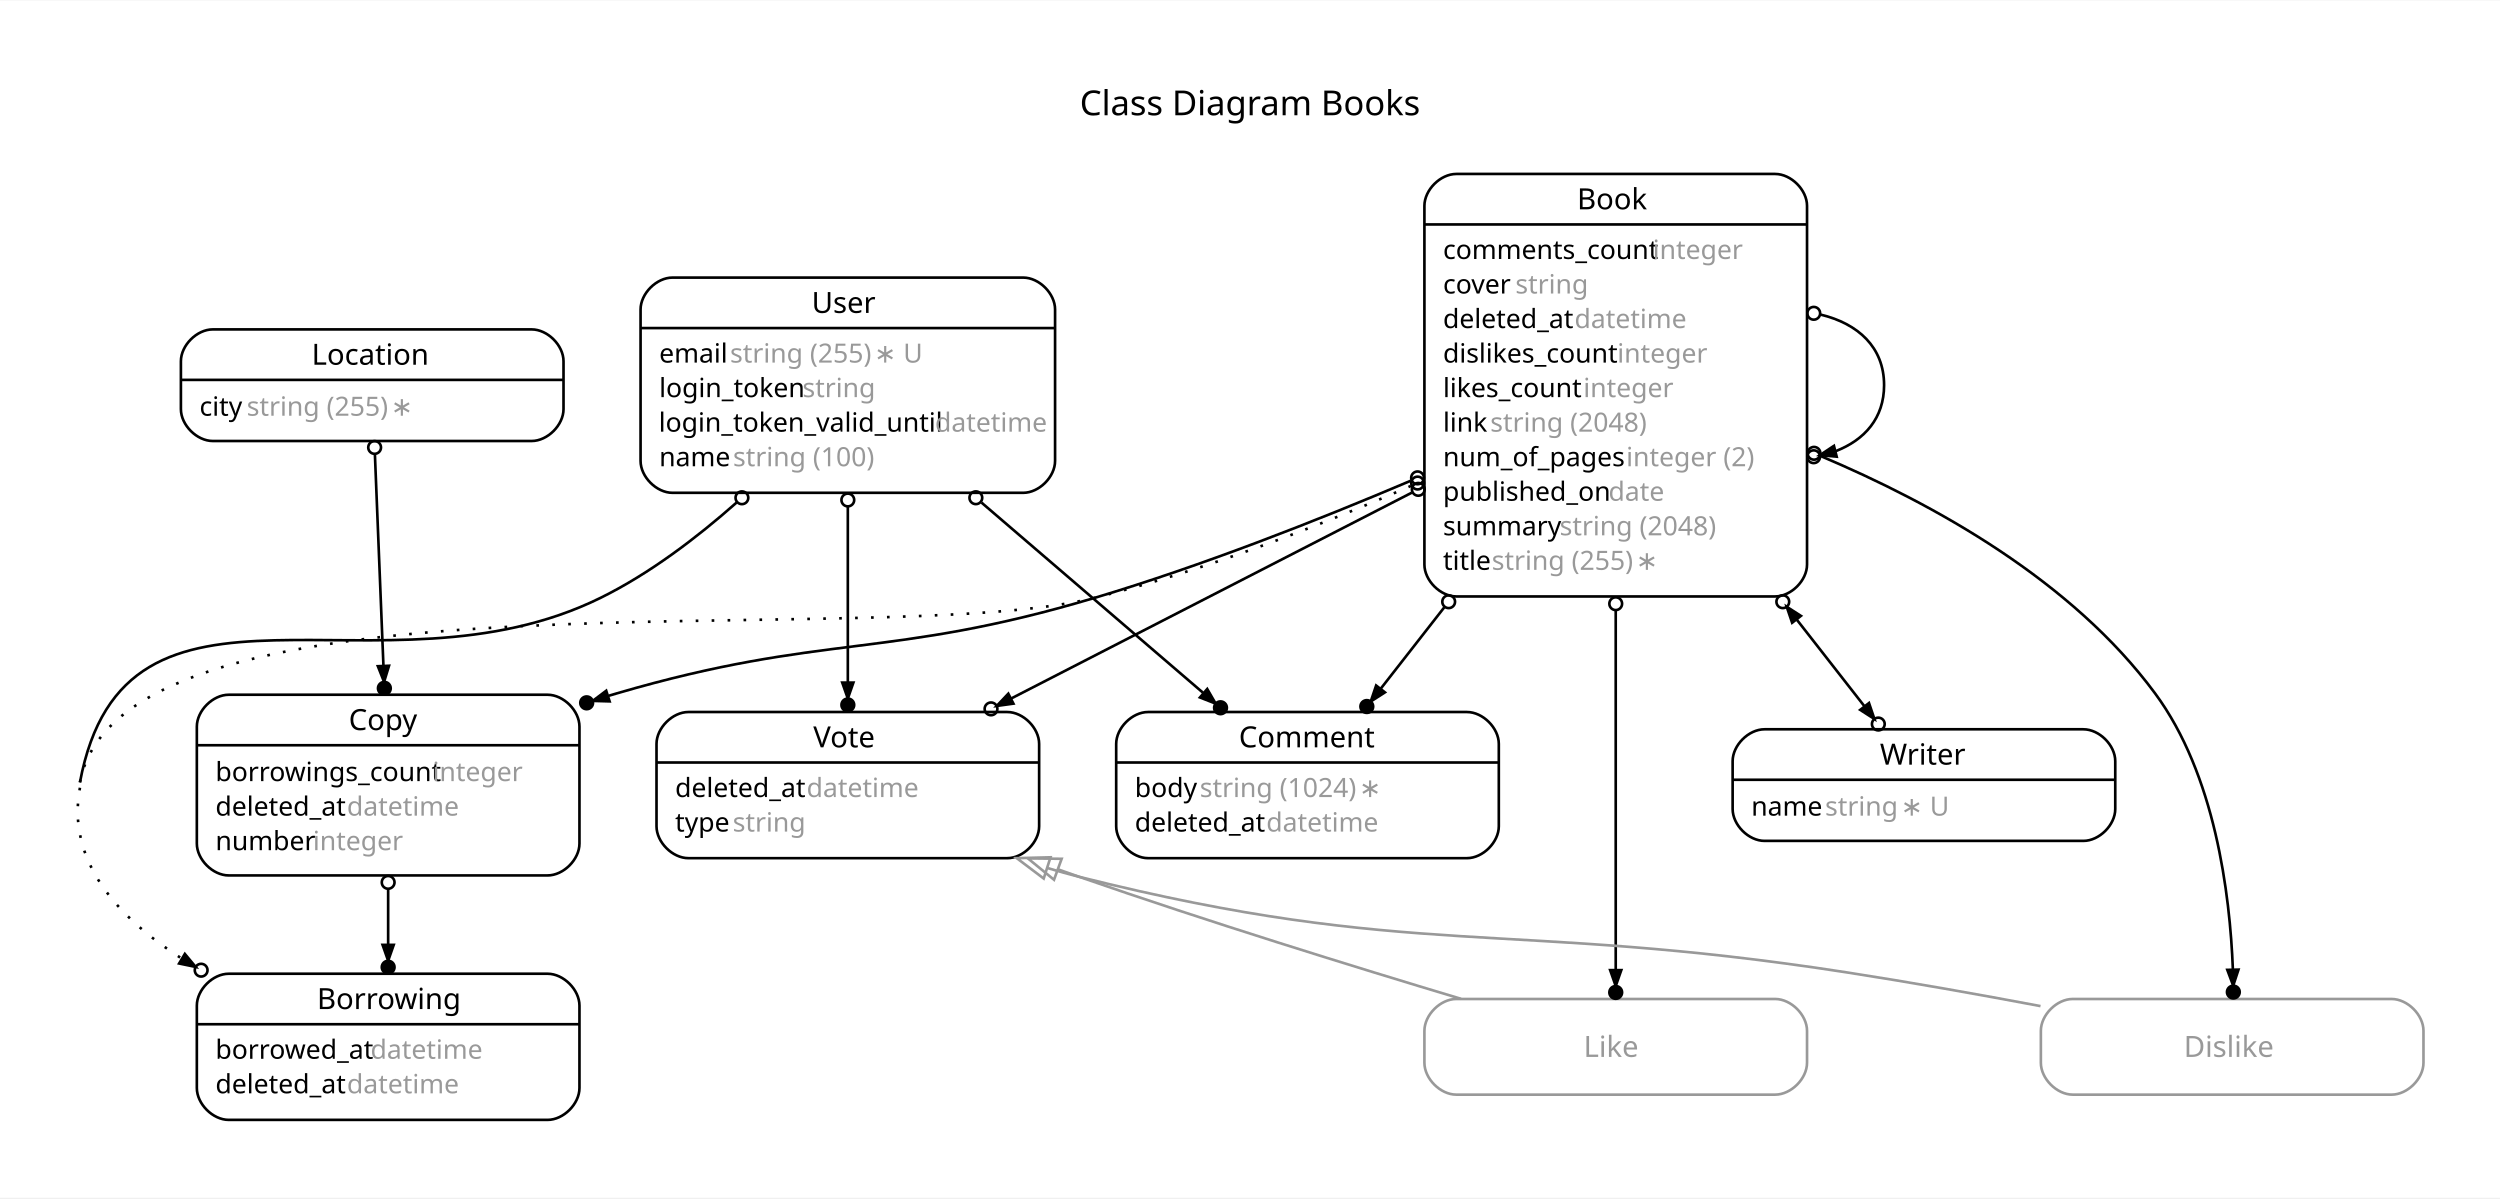
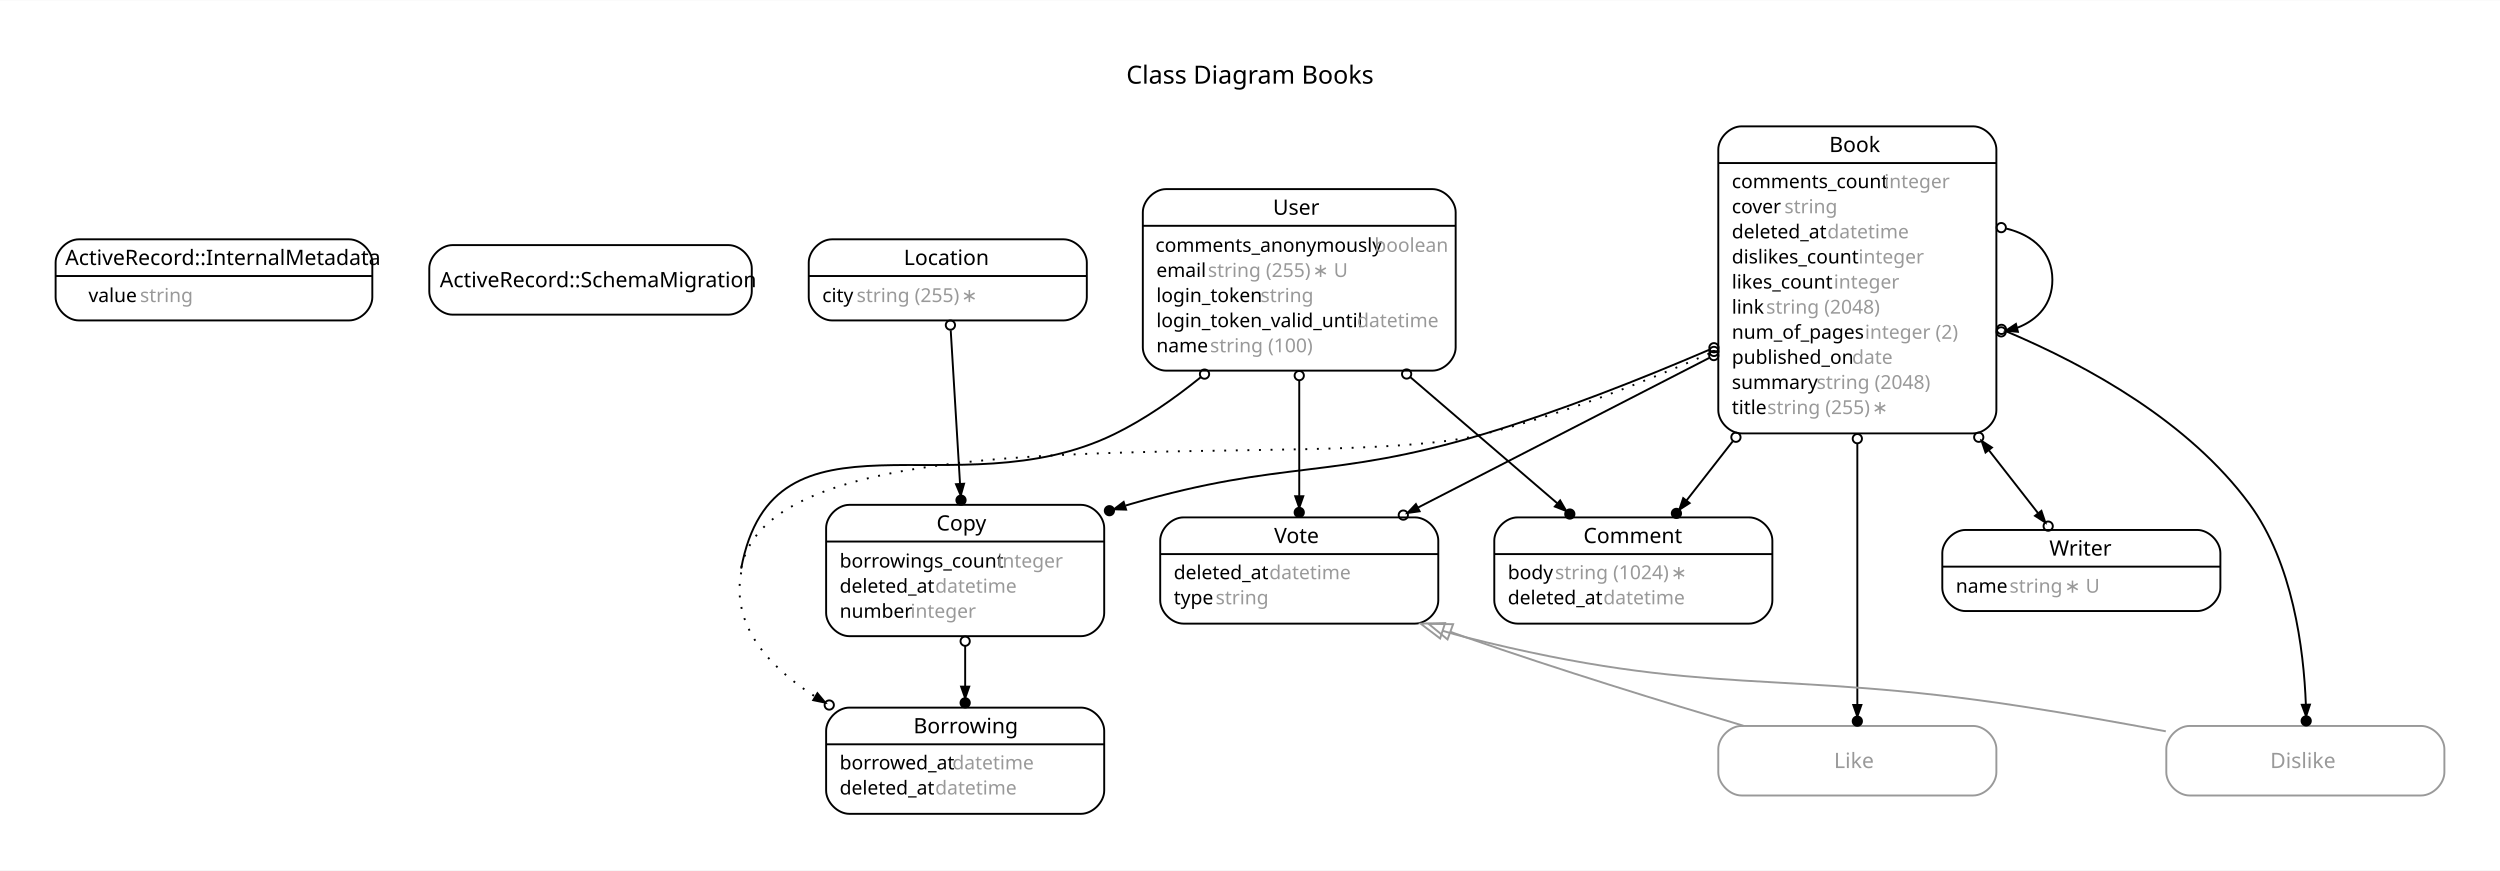
- <svg xmlns="http://www.w3.org/2000/svg" width="941pt" height="451pt" viewBox="0.00 0.00 940.88 450.60">
+ <svg xmlns="http://www.w3.org/2000/svg" width="1295pt" height="451pt" viewBox="0.00 0.00 1294.60 450.60">
  <g id="graph0" class="graph" transform="scale(1 1) rotate(0) translate(28.8 421.8)">
-     <polygon fill="white" stroke="transparent" points="-28.8,28.8 -28.8,-421.8 912.08,-421.8 912.08,28.8 -28.8,28.8" />
-     <text text-anchor="middle" x="441.64" y="-378.6" font-family="Arial BoldMT" font-size="13.00">Class Diagram Books</text>
+     <polygon fill="white" stroke="transparent" points="-28.8,28.8 -28.8,-421.8 1265.8,-421.8 1265.8,28.8 -28.8,28.8" />
+     <text text-anchor="middle" x="618.5" y="-378.6" font-family="Arial BoldMT" font-size="13.00">Class Diagram Books</text>
    <g id="node1" class="node">
-       <path fill="none" stroke="black" d="M519.28,-197.5C519.28,-197.5 639.28,-197.5 639.28,-197.5 645.28,-197.5 651.28,-203.5 651.28,-209.5 651.28,-209.5 651.28,-344.5 651.28,-344.5 651.28,-350.5 645.28,-356.5 639.28,-356.5 639.28,-356.5 519.28,-356.5 519.28,-356.5 513.28,-356.5 507.28,-350.5 507.28,-344.5 507.28,-344.5 507.28,-209.5 507.28,-209.5 507.28,-203.5 513.28,-197.5 519.28,-197.5" />
-       <text text-anchor="start" x="564.75" y="-343.2" font-family="Arial BoldMT" font-size="11.00">Book</text>
-       <polyline fill="none" stroke="black" points="507.28,-337.5 651.28,-337.5 " />
-       <text text-anchor="start" x="514.28" y="-324.5" font-family="ArialMT" font-size="10.00">comments_count </text>
-       <text text-anchor="start" x="593.21" y="-324.5" font-family="Arial ItalicMT" font-size="10.00" fill="#999999">integer</text>
-       <text text-anchor="start" x="514.28" y="-311.5" font-family="ArialMT" font-size="10.00">cover </text>
-       <text text-anchor="start" x="541.51" y="-311.5" font-family="Arial ItalicMT" font-size="10.00" fill="#999999">string</text>
-       <text text-anchor="start" x="514.28" y="-298.5" font-family="ArialMT" font-size="10.00">deleted_at </text>
-       <text text-anchor="start" x="563.77" y="-298.5" font-family="Arial ItalicMT" font-size="10.00" fill="#999999">datetime</text>
-       <text text-anchor="start" x="514.28" y="-285.5" font-family="ArialMT" font-size="10.00">dislikes_count </text>
-       <text text-anchor="start" x="579.87" y="-285.5" font-family="Arial ItalicMT" font-size="10.00" fill="#999999">integer</text>
-       <text text-anchor="start" x="514.28" y="-272.5" font-family="ArialMT" font-size="10.00">likes_count </text>
-       <text text-anchor="start" x="567.09" y="-272.5" font-family="Arial ItalicMT" font-size="10.00" fill="#999999">integer</text>
-       <text text-anchor="start" x="514.28" y="-259.5" font-family="ArialMT" font-size="10.00">link </text>
-       <text text-anchor="start" x="532.06" y="-259.5" font-family="Arial ItalicMT" font-size="10.00" fill="#999999">string (2048)</text>
-       <text text-anchor="start" x="514.28" y="-246.5" font-family="ArialMT" font-size="10.00">num_of_pages </text>
-       <text text-anchor="start" x="583.22" y="-246.5" font-family="Arial ItalicMT" font-size="10.00" fill="#999999">integer (2)</text>
-       <text text-anchor="start" x="514.28" y="-233.5" font-family="ArialMT" font-size="10.00">published_on </text>
-       <text text-anchor="start" x="576.56" y="-233.5" font-family="Arial ItalicMT" font-size="10.00" fill="#999999">date</text>
-       <text text-anchor="start" x="514.28" y="-220.5" font-family="ArialMT" font-size="10.00">summary </text>
-       <text text-anchor="start" x="558.17" y="-220.5" font-family="Arial ItalicMT" font-size="10.00" fill="#999999">string (2048)</text>
-       <text text-anchor="start" x="514.28" y="-207.5" font-family="ArialMT" font-size="10.00">title </text>
-       <text text-anchor="start" x="532.62" y="-207.5" font-family="Arial ItalicMT" font-size="10.00" fill="#999999">string (255) ∗</text>
+       <path fill="none" stroke="black" d="M12,-256C12,-256 152,-256 152,-256 158,-256 164,-262 164,-268 164,-268 164,-286 164,-286 164,-292 158,-298 152,-298 152,-298 12,-298 12,-298 6,-298 0,-292 0,-286 0,-286 0,-268 0,-268 0,-262 6,-256 12,-256" />
+       <text text-anchor="start" x="4.96" y="-284.7" font-family="Arial BoldMT" font-size="11.00">ActiveRecord::InternalMetadata</text>
+       <polyline fill="none" stroke="black" points="0,-279 164,-279 " />
+       <text text-anchor="start" x="17" y="-265.5" font-family="ArialMT" font-size="10.00">value </text>
+       <text text-anchor="start" x="43.68" y="-265.5" font-family="Arial ItalicMT" font-size="10.00" fill="#999999">string</text>
+     </g>
+     <g id="node2" class="node">
+       <path fill="none" stroke="black" d="M205.5,-259C205.5,-259 348.5,-259 348.5,-259 354.5,-259 360.5,-265 360.5,-271 360.5,-271 360.5,-283 360.5,-283 360.5,-289 354.5,-295 348.5,-295 348.5,-295 205.5,-295 205.5,-295 199.5,-295 193.5,-289 193.5,-283 193.5,-283 193.5,-271 193.5,-271 193.5,-265 199.5,-259 205.5,-259" />
+       <text text-anchor="start" x="198.94" y="-273.2" font-family="Arial BoldMT" font-size="11.00">ActiveRecord::SchemaMigration</text>
+     </g>
+     <g id="node3" class="node">
+       <path fill="none" stroke="black" d="M873,-197.5C873,-197.5 993,-197.5 993,-197.5 999,-197.5 1005,-203.5 1005,-209.5 1005,-209.5 1005,-344.5 1005,-344.5 1005,-350.5 999,-356.5 993,-356.5 993,-356.5 873,-356.5 873,-356.5 867,-356.5 861,-350.5 861,-344.5 861,-344.5 861,-209.5 861,-209.5 861,-203.5 867,-197.5 873,-197.5" />
+       <text text-anchor="start" x="918.46" y="-343.2" font-family="Arial BoldMT" font-size="11.00">Book</text>
+       <polyline fill="none" stroke="black" points="861,-337.5 1005,-337.5 " />
+       <text text-anchor="start" x="868" y="-324.5" font-family="ArialMT" font-size="10.00">comments_count </text>
+       <text text-anchor="start" x="946.93" y="-324.5" font-family="Arial ItalicMT" font-size="10.00" fill="#999999">integer</text>
+       <text text-anchor="start" x="868" y="-311.5" font-family="ArialMT" font-size="10.00">cover </text>
+       <text text-anchor="start" x="895.23" y="-311.5" font-family="Arial ItalicMT" font-size="10.00" fill="#999999">string</text>
+       <text text-anchor="start" x="868" y="-298.5" font-family="ArialMT" font-size="10.00">deleted_at </text>
+       <text text-anchor="start" x="917.49" y="-298.5" font-family="Arial ItalicMT" font-size="10.00" fill="#999999">datetime</text>
+       <text text-anchor="start" x="868" y="-285.5" font-family="ArialMT" font-size="10.00">dislikes_count </text>
+       <text text-anchor="start" x="933.59" y="-285.5" font-family="Arial ItalicMT" font-size="10.00" fill="#999999">integer</text>
+       <text text-anchor="start" x="868" y="-272.5" font-family="ArialMT" font-size="10.00">likes_count </text>
+       <text text-anchor="start" x="920.81" y="-272.5" font-family="Arial ItalicMT" font-size="10.00" fill="#999999">integer</text>
+       <text text-anchor="start" x="868" y="-259.5" font-family="ArialMT" font-size="10.00">link </text>
+       <text text-anchor="start" x="885.78" y="-259.5" font-family="Arial ItalicMT" font-size="10.00" fill="#999999">string (2048)</text>
+       <text text-anchor="start" x="868" y="-246.5" font-family="ArialMT" font-size="10.00">num_of_pages </text>
+       <text text-anchor="start" x="936.94" y="-246.5" font-family="Arial ItalicMT" font-size="10.00" fill="#999999">integer (2)</text>
+       <text text-anchor="start" x="868" y="-233.5" font-family="ArialMT" font-size="10.00">published_on </text>
+       <text text-anchor="start" x="930.28" y="-233.5" font-family="Arial ItalicMT" font-size="10.00" fill="#999999">date</text>
+       <text text-anchor="start" x="868" y="-220.5" font-family="ArialMT" font-size="10.00">summary </text>
+       <text text-anchor="start" x="911.89" y="-220.5" font-family="Arial ItalicMT" font-size="10.00" fill="#999999">string (2048)</text>
+       <text text-anchor="start" x="868" y="-207.5" font-family="ArialMT" font-size="10.00">title </text>
+       <text text-anchor="start" x="886.34" y="-207.5" font-family="Arial ItalicMT" font-size="10.00" fill="#999999">string (255) ∗</text>
    </g>
    <g id="edge9" class="edge">
-       <path fill="none" stroke="black" d="M656.38,-303.57C670.43,-300.2 680.28,-291.35 680.28,-277 680.28,-264.65 672.98,-256.37 661.98,-252.15" />
-       <ellipse fill="none" stroke="black" cx="653.81" cy="-304.06" rx="2.4" ry="2.4" />
-       <ellipse fill="none" stroke="black" cx="653.78" cy="-250.08" rx="2.4" ry="2.4" />
-       <polygon fill="black" stroke="black" points="662.44,-250.1 656.11,-250.67 661.41,-254.18 662.44,-250.1" />
-     </g>
-     <g id="node2" class="node">
-       <path fill="none" stroke="black" d="M57.28,-0.5C57.28,-0.5 177.28,-0.5 177.28,-0.5 183.28,-0.5 189.28,-6.5 189.28,-12.5 189.28,-12.5 189.28,-43.5 189.28,-43.5 189.28,-49.5 183.28,-55.5 177.28,-55.5 177.28,-55.5 57.28,-55.5 57.28,-55.5 51.28,-55.5 45.28,-49.5 45.28,-43.5 45.28,-43.5 45.28,-12.5 45.28,-12.5 45.28,-6.5 51.28,-0.5 57.28,-0.5" />
-       <text text-anchor="start" x="90.52" y="-42.2" font-family="Arial BoldMT" font-size="11.00">Borrowing</text>
-       <polyline fill="none" stroke="black" points="45.28,-36.5 189.28,-36.5 " />
-       <text text-anchor="start" x="52.28" y="-23.5" font-family="ArialMT" font-size="10.00">borrowed_at </text>
-       <text text-anchor="start" x="110.65" y="-23.5" font-family="Arial ItalicMT" font-size="10.00" fill="#999999">datetime</text>
-       <text text-anchor="start" x="52.28" y="-10.5" font-family="ArialMT" font-size="10.00">deleted_at </text>
-       <text text-anchor="start" x="101.77" y="-10.5" font-family="Arial ItalicMT" font-size="10.00" fill="#999999">datetime</text>
+       <path fill="none" stroke="black" d="M1010.09,-303.57C1024.15,-300.2 1034,-291.35 1034,-277 1034,-264.65 1026.7,-256.37 1015.7,-252.15" />
+       <ellipse fill="none" stroke="black" cx="1007.53" cy="-304.06" rx="2.4" ry="2.4" />
+       <ellipse fill="none" stroke="black" cx="1007.5" cy="-250.08" rx="2.4" ry="2.4" />
+       <polygon fill="black" stroke="black" points="1016.16,-250.1 1009.83,-250.67 1015.13,-254.18 1016.16,-250.1" />
+     </g>
+     <g id="node4" class="node">
+       <path fill="none" stroke="black" d="M411,-0.5C411,-0.5 531,-0.5 531,-0.5 537,-0.5 543,-6.5 543,-12.5 543,-12.5 543,-43.5 543,-43.5 543,-49.5 537,-55.5 531,-55.5 531,-55.5 411,-55.5 411,-55.5 405,-55.5 399,-49.5 399,-43.5 399,-43.5 399,-12.5 399,-12.5 399,-6.5 405,-0.5 411,-0.5" />
+       <text text-anchor="start" x="444.24" y="-42.2" font-family="Arial BoldMT" font-size="11.00">Borrowing</text>
+       <polyline fill="none" stroke="black" points="399,-36.5 543,-36.5 " />
+       <text text-anchor="start" x="406" y="-23.5" font-family="ArialMT" font-size="10.00">borrowed_at </text>
+       <text text-anchor="start" x="464.37" y="-23.5" font-family="Arial ItalicMT" font-size="10.00" fill="#999999">datetime</text>
+       <text text-anchor="start" x="406" y="-10.5" font-family="ArialMT" font-size="10.00">deleted_at </text>
+       <text text-anchor="start" x="455.49" y="-10.5" font-family="Arial ItalicMT" font-size="10.00" fill="#999999">datetime</text>
    </g>
    <g id="edge8" class="edge">
-       <path fill="none" stroke="black" stroke-dasharray="1,5" d="M502.19,-239.07C466.74,-223.63 423.67,-206.99 383.28,-197 299.52,-176.29 17.15,-212.31 1.28,-127.5" />
-       <ellipse fill="none" stroke="black" cx="504.72" cy="-240.18" rx="2.4" ry="2.4" />
-       <path fill="none" stroke="black" stroke-dasharray="1,5" d="M1.28,-125.5C-3.84,-98.1 15.33,-76.81 39.49,-61.28" />
-       <ellipse fill="none" stroke="black" cx="46.9" cy="-56.84" rx="2.4" ry="2.4" />
-       <polygon fill="black" stroke="black" points="40.77,-62.96 44.84,-58.07 38.61,-59.36 40.77,-62.96" />
-     </g>
-     <g id="node3" class="node">
-       <path fill="none" stroke="black" d="M403.28,-99C403.28,-99 523.28,-99 523.28,-99 529.28,-99 535.28,-105 535.28,-111 535.28,-111 535.28,-142 535.28,-142 535.28,-148 529.28,-154 523.28,-154 523.28,-154 403.28,-154 403.28,-154 397.28,-154 391.28,-148 391.28,-142 391.28,-142 391.28,-111 391.28,-111 391.28,-105 397.28,-99 403.28,-99" />
-       <text text-anchor="start" x="437.44" y="-140.7" font-family="Arial BoldMT" font-size="11.00">Comment</text>
-       <polyline fill="none" stroke="black" points="391.28,-135 535.28,-135 " />
-       <text text-anchor="start" x="398.28" y="-122" font-family="ArialMT" font-size="10.00">body </text>
-       <text text-anchor="start" x="422.74" y="-122" font-family="Arial ItalicMT" font-size="10.00" fill="#999999">string (1024) ∗</text>
-       <text text-anchor="start" x="398.28" y="-109" font-family="ArialMT" font-size="10.00">deleted_at </text>
-       <text text-anchor="start" x="447.77" y="-109" font-family="Arial ItalicMT" font-size="10.00" fill="#999999">datetime</text>
+       <path fill="none" stroke="black" stroke-dasharray="1,5" d="M856.29,-238.85C821.3,-223.46 778.85,-206.92 739,-197 654.85,-176.06 370.94,-212.74 355,-127.5" />
+       <ellipse fill="none" stroke="black" cx="858.76" cy="-239.94" rx="2.4" ry="2.4" />
+       <path fill="none" stroke="black" stroke-dasharray="1,5" d="M355,-125.5C349.87,-98.1 369.05,-76.81 393.21,-61.28" />
+       <ellipse fill="none" stroke="black" cx="400.62" cy="-56.84" rx="2.4" ry="2.4" />
+       <polygon fill="black" stroke="black" points="394.49,-62.96 398.56,-58.07 392.33,-59.36 394.49,-62.96" />
+     </g>
+     <g id="node5" class="node">
+       <path fill="none" stroke="black" d="M757,-99C757,-99 877,-99 877,-99 883,-99 889,-105 889,-111 889,-111 889,-142 889,-142 889,-148 883,-154 877,-154 877,-154 757,-154 757,-154 751,-154 745,-148 745,-142 745,-142 745,-111 745,-111 745,-105 751,-99 757,-99" />
+       <text text-anchor="start" x="791.16" y="-140.7" font-family="Arial BoldMT" font-size="11.00">Comment</text>
+       <polyline fill="none" stroke="black" points="745,-135 889,-135 " />
+       <text text-anchor="start" x="752" y="-122" font-family="ArialMT" font-size="10.00">body </text>
+       <text text-anchor="start" x="776.46" y="-122" font-family="Arial ItalicMT" font-size="10.00" fill="#999999">string (1024) ∗</text>
+       <text text-anchor="start" x="752" y="-109" font-family="ArialMT" font-size="10.00">deleted_at </text>
+       <text text-anchor="start" x="801.49" y="-109" font-family="Arial ItalicMT" font-size="10.00" fill="#999999">datetime</text>
    </g>
    <g id="edge6" class="edge">
-       <path fill="none" stroke="black" d="M514.75,-193.39C506.35,-182.64 498.14,-172.13 490.83,-162.77" />
-       <ellipse fill="none" stroke="black" cx="516.41" cy="-195.51" rx="2.4" ry="2.4" />
-       <ellipse fill="black" stroke="black" cx="485.6" cy="-156.07" rx="2.4" ry="2.4" />
-       <polygon fill="black" stroke="black" points="492.42,-161.4 487.08,-157.96 489.11,-163.98 492.42,-161.4" />
-     </g>
-     <g id="node4" class="node">
-       <path fill="none" stroke="black" d="M57.28,-92.5C57.28,-92.5 177.28,-92.5 177.28,-92.5 183.28,-92.5 189.28,-98.5 189.28,-104.5 189.28,-104.5 189.28,-148.5 189.28,-148.5 189.28,-154.5 183.28,-160.5 177.28,-160.5 177.28,-160.5 57.28,-160.5 57.28,-160.5 51.28,-160.5 45.28,-154.5 45.28,-148.5 45.28,-148.5 45.28,-104.5 45.28,-104.5 45.28,-98.5 51.28,-92.5 57.28,-92.5" />
-       <text text-anchor="start" x="102.44" y="-147.2" font-family="Arial BoldMT" font-size="11.00">Copy</text>
-       <polyline fill="none" stroke="black" points="45.28,-141.5 189.28,-141.5 " />
-       <text text-anchor="start" x="52.28" y="-128" font-family="ArialMT" font-size="10.00">borrowings_count </text>
-       <text text-anchor="start" x="134" y="-128" font-family="Arial ItalicMT" font-size="10.00" fill="#999999">integer</text>
-       <text text-anchor="start" x="52.28" y="-115" font-family="ArialMT" font-size="10.00">deleted_at </text>
-       <text text-anchor="start" x="101.77" y="-115" font-family="Arial ItalicMT" font-size="10.00" fill="#999999">datetime</text>
-       <text text-anchor="start" x="52.28" y="-102" font-family="ArialMT" font-size="10.00">number </text>
-       <text text-anchor="start" x="88.97" y="-102" font-family="Arial ItalicMT" font-size="10.00" fill="#999999">integer</text>
+       <path fill="none" stroke="black" d="M868.47,-193.39C860.07,-182.64 851.86,-172.13 844.55,-162.77" />
+       <ellipse fill="none" stroke="black" cx="870.13" cy="-195.51" rx="2.4" ry="2.4" />
+       <ellipse fill="black" stroke="black" cx="839.32" cy="-156.07" rx="2.4" ry="2.4" />
+       <polygon fill="black" stroke="black" points="846.14,-161.4 840.79,-157.96 842.83,-163.98 846.14,-161.4" />
+     </g>
+     <g id="node6" class="node">
+       <path fill="none" stroke="black" d="M411,-92.5C411,-92.5 531,-92.5 531,-92.5 537,-92.5 543,-98.5 543,-104.5 543,-104.5 543,-148.5 543,-148.5 543,-154.5 537,-160.5 531,-160.5 531,-160.5 411,-160.5 411,-160.5 405,-160.5 399,-154.5 399,-148.5 399,-148.5 399,-104.5 399,-104.5 399,-98.5 405,-92.5 411,-92.5" />
+       <text text-anchor="start" x="456.16" y="-147.2" font-family="Arial BoldMT" font-size="11.00">Copy</text>
+       <polyline fill="none" stroke="black" points="399,-141.5 543,-141.5 " />
+       <text text-anchor="start" x="406" y="-128" font-family="ArialMT" font-size="10.00">borrowings_count </text>
+       <text text-anchor="start" x="487.71" y="-128" font-family="Arial ItalicMT" font-size="10.00" fill="#999999">integer</text>
+       <text text-anchor="start" x="406" y="-115" font-family="ArialMT" font-size="10.00">deleted_at </text>
+       <text text-anchor="start" x="455.49" y="-115" font-family="Arial ItalicMT" font-size="10.00" fill="#999999">datetime</text>
+       <text text-anchor="start" x="406" y="-102" font-family="ArialMT" font-size="10.00">number </text>
+       <text text-anchor="start" x="442.68" y="-102" font-family="Arial ItalicMT" font-size="10.00" fill="#999999">integer</text>
    </g>
    <g id="edge7" class="edge">
-       <path fill="none" stroke="black" d="M502.15,-241.05C466.52,-225.91 423.32,-208.96 383.28,-197 305.11,-173.65 281.59,-183.89 203.28,-161 202.31,-160.71 201.33,-160.42 200.34,-160.13" />
-       <ellipse fill="none" stroke="black" cx="504.7" cy="-242.13" rx="2.4" ry="2.4" />
-       <ellipse fill="black" stroke="black" cx="191.99" cy="-157.46" rx="2.4" ry="2.4" />
-       <polygon fill="black" stroke="black" points="200.63,-158.01 194.27,-158.19 199.35,-162.01 200.63,-158.01" />
-     </g>
-     <g id="node5" class="node">
-       <path fill="none" stroke="#999999" d="M751.28,-10C751.28,-10 871.28,-10 871.28,-10 877.28,-10 883.28,-16 883.28,-22 883.28,-22 883.28,-34 883.28,-34 883.28,-40 877.28,-46 871.28,-46 871.28,-46 751.28,-46 751.28,-46 745.28,-46 739.28,-40 739.28,-34 739.28,-34 739.28,-22 739.28,-22 739.28,-16 745.28,-10 751.28,-10" />
-       <text text-anchor="start" x="793.08" y="-24.2" font-family="Arial BoldMT" font-size="11.00" fill="#999999">Dislike</text>
+       <path fill="none" stroke="black" d="M856.26,-240.79C821.08,-225.69 778.51,-208.83 739,-197 660.01,-173.34 636.17,-184.05 557,-161 556.02,-160.72 555.04,-160.43 554.06,-160.13" />
+       <ellipse fill="none" stroke="black" cx="858.75" cy="-241.86" rx="2.4" ry="2.4" />
+       <ellipse fill="black" stroke="black" cx="545.7" cy="-157.47" rx="2.4" ry="2.4" />
+       <polygon fill="black" stroke="black" points="554.34,-158.02 547.99,-158.2 553.07,-162.02 554.34,-158.02" />
+     </g>
+     <g id="node7" class="node">
+       <path fill="none" stroke="#999999" d="M1105,-10C1105,-10 1225,-10 1225,-10 1231,-10 1237,-16 1237,-22 1237,-22 1237,-34 1237,-34 1237,-40 1231,-46 1225,-46 1225,-46 1105,-46 1105,-46 1099,-46 1093,-40 1093,-34 1093,-34 1093,-22 1093,-22 1093,-16 1099,-10 1105,-10" />
+       <text text-anchor="start" x="1146.8" y="-24.2" font-family="Arial BoldMT" font-size="11.00" fill="#999999">Dislike</text>
    </g>
    <g id="edge5" class="edge">
-       <path fill="none" stroke="black" d="M656.13,-250.45C699.51,-232.16 751.12,-203.22 782.28,-161 804.81,-130.47 810.45,-85.84 811.55,-57.1" />
-       <ellipse fill="none" stroke="black" cx="653.91" cy="-251.37" rx="2.4" ry="2.4" />
-       <ellipse fill="black" stroke="black" cx="811.72" cy="-48.61" rx="2.4" ry="2.4" />
-       <polygon fill="black" stroke="black" points="813.65,-57.05 811.67,-51.01 809.45,-56.96 813.65,-57.05" />
-     </g>
-     <g id="node6" class="node">
-       <path fill="none" stroke="#999999" d="M519.28,-10C519.28,-10 639.28,-10 639.28,-10 645.28,-10 651.28,-16 651.28,-22 651.28,-22 651.28,-34 651.28,-34 651.28,-40 645.28,-46 639.28,-46 639.28,-46 519.28,-46 519.28,-46 513.28,-46 507.28,-40 507.28,-34 507.28,-34 507.28,-22 507.28,-22 507.28,-16 513.28,-10 519.28,-10" />
-       <text text-anchor="start" x="567.19" y="-24.2" font-family="Arial BoldMT" font-size="11.00" fill="#999999">Like</text>
+       <path fill="none" stroke="black" d="M1009.85,-250.45C1053.23,-232.16 1104.84,-203.22 1136,-161 1158.53,-130.47 1164.17,-85.84 1165.27,-57.1" />
+       <ellipse fill="none" stroke="black" cx="1007.62" cy="-251.37" rx="2.4" ry="2.4" />
+       <ellipse fill="black" stroke="black" cx="1165.44" cy="-48.61" rx="2.4" ry="2.4" />
+       <polygon fill="black" stroke="black" points="1167.37,-57.05 1165.39,-51.01 1163.17,-56.96 1167.37,-57.05" />
+     </g>
+     <g id="node8" class="node">
+       <path fill="none" stroke="#999999" d="M873,-10C873,-10 993,-10 993,-10 999,-10 1005,-16 1005,-22 1005,-22 1005,-34 1005,-34 1005,-40 999,-46 993,-46 993,-46 873,-46 873,-46 867,-46 861,-40 861,-34 861,-34 861,-22 861,-22 861,-16 867,-10 873,-10" />
+       <text text-anchor="start" x="920.91" y="-24.2" font-family="Arial BoldMT" font-size="11.00" fill="#999999">Like</text>
    </g>
    <g id="edge4" class="edge">
-       <path fill="none" stroke="black" d="M579.28,-192.1C579.28,-145.15 579.28,-89.67 579.28,-57.01" />
-       <ellipse fill="none" stroke="black" cx="579.28" cy="-194.77" rx="2.4" ry="2.4" />
-       <ellipse fill="black" stroke="black" cx="579.28" cy="-48.47" rx="2.4" ry="2.4" />
-       <polygon fill="black" stroke="black" points="581.38,-56.87 579.28,-50.87 577.18,-56.87 581.38,-56.87" />
+       <path fill="none" stroke="black" d="M933,-192.1C933,-145.15 933,-89.67 933,-57.01" />
+       <ellipse fill="none" stroke="black" cx="933" cy="-194.77" rx="2.4" ry="2.4" />
+       <ellipse fill="black" stroke="black" cx="933" cy="-48.47" rx="2.4" ry="2.4" />
+       <polygon fill="black" stroke="black" points="935.1,-56.87 933,-50.87 930.9,-56.87 935.1,-56.87" />
+     </g>
+     <g id="node11" class="node">
+       <path fill="none" stroke="black" d="M584,-99C584,-99 704,-99 704,-99 710,-99 716,-105 716,-111 716,-111 716,-142 716,-142 716,-148 710,-154 704,-154 704,-154 584,-154 584,-154 578,-154 572,-148 572,-142 572,-142 572,-111 572,-111 572,-105 578,-99 584,-99" />
+       <text text-anchor="start" x="630.99" y="-140.7" font-family="Arial BoldMT" font-size="11.00">Vote</text>
+       <polyline fill="none" stroke="black" points="572,-135 716,-135 " />
+       <text text-anchor="start" x="579" y="-122" font-family="ArialMT" font-size="10.00">deleted_at </text>
+       <text text-anchor="start" x="628.49" y="-122" font-family="Arial ItalicMT" font-size="10.00" fill="#999999">datetime</text>
+       <text text-anchor="start" x="579" y="-109" font-family="ArialMT" font-size="10.00">type </text>
+       <text text-anchor="start" x="600.68" y="-109" font-family="Arial ItalicMT" font-size="10.00" fill="#999999">string</text>
+     </g>
+     <g id="edge3" class="edge">
+       <path fill="none" stroke="black" d="M856.27,-236.57C809.11,-212.34 749.5,-181.71 705.47,-159.09" />
+       <ellipse fill="none" stroke="black" cx="858.68" cy="-237.81" rx="2.4" ry="2.4" />
+       <ellipse fill="none" stroke="black" cx="697.89" cy="-155.19" rx="2.4" ry="2.4" />
+       <polygon fill="black" stroke="black" points="706.32,-157.16 700.03,-156.29 704.4,-160.9 706.32,-157.16" />
+     </g>
+     <g id="node12" class="node">
+       <path fill="none" stroke="black" d="M989,-105.5C989,-105.5 1109,-105.5 1109,-105.5 1115,-105.5 1121,-111.5 1121,-117.5 1121,-117.5 1121,-135.5 1121,-135.5 1121,-141.5 1115,-147.5 1109,-147.5 1109,-147.5 989,-147.5 989,-147.5 983,-147.5 977,-141.5 977,-135.5 977,-135.5 977,-117.5 977,-117.5 977,-111.5 983,-105.5 989,-105.5" />
+       <text text-anchor="start" x="1032.43" y="-134.2" font-family="Arial BoldMT" font-size="11.00">Writer</text>
+       <polyline fill="none" stroke="black" points="977,-128.5 1121,-128.5 " />
+       <text text-anchor="start" x="984" y="-115" font-family="ArialMT" font-size="10.00">name </text>
+       <text text-anchor="start" x="1011.79" y="-115" font-family="Arial ItalicMT" font-size="10.00" fill="#999999">string ∗ U</text>
+     </g>
+     <g id="edge10" class="edge">
+       <path fill="none" stroke="black" d="M1001.14,-188.77C1010.27,-177.08 1019.05,-165.84 1026.55,-156.24" />
+       <ellipse fill="none" stroke="black" cx="995.87" cy="-195.51" rx="2.4" ry="2.4" />
+       <polygon fill="black" stroke="black" points="999.39,-187.6 997.35,-193.62 1002.7,-190.18 999.39,-187.6" />
+       <ellipse fill="none" stroke="black" cx="1031.83" cy="-149.48" rx="2.4" ry="2.4" />
+       <polygon fill="black" stroke="black" points="1028.32,-157.39 1030.35,-151.37 1025.01,-154.81 1028.32,-157.39" />
+     </g>
+     <g id="edge14" class="edge">
+       <path fill="none" stroke="black" d="M471,-87.45C471,-80.61 471,-73.49 471,-66.67" />
+       <ellipse fill="none" stroke="black" cx="471" cy="-89.89" rx="2.4" ry="2.4" />
+       <ellipse fill="black" stroke="black" cx="471" cy="-57.97" rx="2.4" ry="2.4" />
+       <polygon fill="black" stroke="black" points="473.1,-66.37 471,-60.37 468.9,-66.37 473.1,-66.37" />
    </g>
    <g id="node9" class="node">
-       <path fill="none" stroke="black" d="M230.28,-99C230.28,-99 350.28,-99 350.28,-99 356.28,-99 362.28,-105 362.28,-111 362.28,-111 362.28,-142 362.28,-142 362.28,-148 356.28,-154 350.28,-154 350.28,-154 230.28,-154 230.28,-154 224.28,-154 218.28,-148 218.28,-142 218.28,-142 218.28,-111 218.28,-111 218.28,-105 224.28,-99 230.28,-99" />
-       <text text-anchor="start" x="277.27" y="-140.7" font-family="Arial BoldMT" font-size="11.00">Vote</text>
-       <polyline fill="none" stroke="black" points="218.28,-135 362.28,-135 " />
-       <text text-anchor="start" x="225.28" y="-122" font-family="ArialMT" font-size="10.00">deleted_at </text>
-       <text text-anchor="start" x="274.77" y="-122" font-family="Arial ItalicMT" font-size="10.00" fill="#999999">datetime</text>
-       <text text-anchor="start" x="225.28" y="-109" font-family="ArialMT" font-size="10.00">type </text>
-       <text text-anchor="start" x="246.96" y="-109" font-family="Arial ItalicMT" font-size="10.00" fill="#999999">string</text>
-     </g>
-     <g id="edge3" class="edge">
-       <path fill="none" stroke="black" d="M502.55,-236.57C455.39,-212.34 395.78,-181.71 351.75,-159.09" />
-       <ellipse fill="none" stroke="black" cx="504.97" cy="-237.81" rx="2.4" ry="2.4" />
-       <ellipse fill="none" stroke="black" cx="344.17" cy="-155.19" rx="2.4" ry="2.4" />
-       <polygon fill="black" stroke="black" points="352.6,-157.16 346.31,-156.29 350.68,-160.9 352.6,-157.16" />
+       <path fill="none" stroke="black" d="M402,-256C402,-256 522,-256 522,-256 528,-256 534,-262 534,-268 534,-268 534,-286 534,-286 534,-292 528,-298 522,-298 522,-298 402,-298 402,-298 396,-298 390,-292 390,-286 390,-286 390,-268 390,-268 390,-262 396,-256 402,-256" />
+       <text text-anchor="start" x="439.21" y="-284.7" font-family="Arial BoldMT" font-size="11.00">Location</text>
+       <polyline fill="none" stroke="black" points="390,-279 534,-279 " />
+       <text text-anchor="start" x="397" y="-265.5" font-family="ArialMT" font-size="10.00">city </text>
+       <text text-anchor="start" x="414.78" y="-265.5" font-family="Arial ItalicMT" font-size="10.00" fill="#999999">string (255) ∗</text>
+     </g>
+     <g id="edge13" class="edge">
+       <path fill="none" stroke="black" d="M463.52,-250.88C464.83,-229.23 466.76,-197.46 468.33,-171.59" />
+       <ellipse fill="none" stroke="black" cx="463.36" cy="-253.58" rx="2.4" ry="2.4" />
+       <ellipse fill="black" stroke="black" cx="468.85" cy="-162.93" rx="2.4" ry="2.4" />
+       <polygon fill="black" stroke="black" points="470.44,-171.44 468.71,-165.33 466.25,-171.19 470.44,-171.44" />
    </g>
    <g id="node10" class="node">
-       <path fill="none" stroke="black" d="M635.28,-105.5C635.28,-105.5 755.28,-105.5 755.28,-105.5 761.28,-105.5 767.28,-111.5 767.28,-117.5 767.28,-117.5 767.28,-135.5 767.28,-135.5 767.28,-141.5 761.28,-147.5 755.28,-147.5 755.28,-147.5 635.28,-147.5 635.28,-147.5 629.28,-147.5 623.28,-141.5 623.28,-135.5 623.28,-135.5 623.28,-117.5 623.28,-117.5 623.28,-111.5 629.28,-105.5 635.28,-105.5" />
-       <text text-anchor="start" x="678.71" y="-134.2" font-family="Arial BoldMT" font-size="11.00">Writer</text>
-       <polyline fill="none" stroke="black" points="623.28,-128.5 767.28,-128.5 " />
-       <text text-anchor="start" x="630.28" y="-115" font-family="ArialMT" font-size="10.00">name </text>
-       <text text-anchor="start" x="658.07" y="-115" font-family="Arial ItalicMT" font-size="10.00" fill="#999999">string ∗ U</text>
-     </g>
-     <g id="edge10" class="edge">
-       <path fill="none" stroke="black" d="M647.42,-188.77C656.55,-177.08 665.33,-165.84 672.83,-156.24" />
-       <ellipse fill="none" stroke="black" cx="642.16" cy="-195.51" rx="2.4" ry="2.4" />
-       <polygon fill="black" stroke="black" points="645.67,-187.6 643.63,-193.62 648.98,-190.18 645.67,-187.6" />
-       <ellipse fill="none" stroke="black" cx="678.11" cy="-149.48" rx="2.4" ry="2.4" />
-       <polygon fill="black" stroke="black" points="674.6,-157.39 676.64,-151.37 671.29,-154.81 674.6,-157.39" />
-     </g>
-     <g id="edge14" class="edge">
-       <path fill="none" stroke="black" d="M117.28,-87.45C117.28,-80.61 117.28,-73.49 117.28,-66.67" />
-       <ellipse fill="none" stroke="black" cx="117.28" cy="-89.89" rx="2.4" ry="2.4" />
-       <ellipse fill="black" stroke="black" cx="117.28" cy="-57.97" rx="2.4" ry="2.4" />
-       <polygon fill="black" stroke="black" points="119.38,-66.37 117.28,-60.37 115.18,-66.37 119.38,-66.37" />
-     </g>
-     <g id="node7" class="node">
-       <path fill="none" stroke="black" d="M51.28,-256C51.28,-256 171.28,-256 171.28,-256 177.28,-256 183.28,-262 183.28,-268 183.28,-268 183.28,-286 183.28,-286 183.28,-292 177.28,-298 171.28,-298 171.28,-298 51.28,-298 51.28,-298 45.28,-298 39.28,-292 39.28,-286 39.28,-286 39.28,-268 39.28,-268 39.28,-262 45.28,-256 51.28,-256" />
-       <text text-anchor="start" x="88.49" y="-284.7" font-family="Arial BoldMT" font-size="11.00">Location</text>
-       <polyline fill="none" stroke="black" points="39.28,-279 183.28,-279 " />
-       <text text-anchor="start" x="46.28" y="-265.5" font-family="ArialMT" font-size="10.00">city </text>
-       <text text-anchor="start" x="64.06" y="-265.5" font-family="Arial ItalicMT" font-size="10.00" fill="#999999">string (255) ∗</text>
-     </g>
-     <g id="edge13" class="edge">
-       <path fill="none" stroke="black" d="M112.3,-250.88C113.17,-229.23 114.45,-197.46 115.5,-171.59" />
-       <ellipse fill="none" stroke="black" cx="112.19" cy="-253.57" rx="2.4" ry="2.4" />
-       <ellipse fill="black" stroke="black" cx="115.85" cy="-162.93" rx="2.4" ry="2.4" />
-       <polygon fill="black" stroke="black" points="117.61,-171.41 115.75,-165.33 113.41,-171.24 117.61,-171.41" />
-     </g>
-     <g id="node8" class="node">
-       <path fill="none" stroke="black" d="M224.28,-236.5C224.28,-236.5 356.28,-236.5 356.28,-236.5 362.28,-236.5 368.28,-242.5 368.28,-248.5 368.28,-248.5 368.28,-305.5 368.28,-305.5 368.28,-311.5 362.28,-317.5 356.28,-317.5 356.28,-317.5 224.28,-317.5 224.28,-317.5 218.28,-317.5 212.28,-311.5 212.28,-305.5 212.28,-305.5 212.28,-248.5 212.28,-248.5 212.28,-242.5 218.28,-236.5 224.28,-236.5" />
-       <text text-anchor="start" x="276.67" y="-304.2" font-family="Arial BoldMT" font-size="11.00">User</text>
-       <polyline fill="none" stroke="black" points="212.28,-298.5 368.28,-298.5 " />
-       <text text-anchor="start" x="219.28" y="-285.5" font-family="ArialMT" font-size="10.00">email </text>
-       <text text-anchor="start" x="245.96" y="-285.5" font-family="Arial ItalicMT" font-size="10.00" fill="#999999">string (255) ∗ U</text>
-       <text text-anchor="start" x="219.28" y="-272.5" font-family="ArialMT" font-size="10.00">login_token </text>
-       <text text-anchor="start" x="273.21" y="-272.5" font-family="Arial ItalicMT" font-size="10.00" fill="#999999">string</text>
-       <text text-anchor="start" x="219.12" y="-259.5" font-family="ArialMT" font-size="10.00">login_token_valid_until </text>
-       <text text-anchor="start" x="323.09" y="-259.5" font-family="Arial ItalicMT" font-size="10.00" fill="#999999">datetime</text>
-       <text text-anchor="start" x="219.28" y="-246.5" font-family="ArialMT" font-size="10.00">name </text>
-       <text text-anchor="start" x="247.07" y="-246.5" font-family="Arial ItalicMT" font-size="10.00" fill="#999999">string (100)</text>
+       <path fill="none" stroke="black" d="M575,-230C575,-230 713,-230 713,-230 719,-230 725,-236 725,-242 725,-242 725,-312 725,-312 725,-318 719,-324 713,-324 713,-324 575,-324 575,-324 569,-324 563,-318 563,-312 563,-312 563,-242 563,-242 563,-236 569,-230 575,-230" />
+       <text text-anchor="start" x="630.39" y="-310.7" font-family="Arial BoldMT" font-size="11.00">User</text>
+       <polyline fill="none" stroke="black" points="563,-305 725,-305 " />
+       <text text-anchor="start" x="569.51" y="-291.5" font-family="ArialMT" font-size="10.00">comments_anonymously </text>
+       <text text-anchor="start" x="682.9" y="-291.5" font-family="Arial ItalicMT" font-size="10.00" fill="#999999">boolean</text>
+       <text text-anchor="start" x="570" y="-278.5" font-family="ArialMT" font-size="10.00">email </text>
+       <text text-anchor="start" x="596.67" y="-278.5" font-family="Arial ItalicMT" font-size="10.00" fill="#999999">string (255) ∗ U</text>
+       <text text-anchor="start" x="570" y="-265.5" font-family="ArialMT" font-size="10.00">login_token </text>
+       <text text-anchor="start" x="623.93" y="-265.5" font-family="Arial ItalicMT" font-size="10.00" fill="#999999">string</text>
+       <text text-anchor="start" x="570" y="-252.5" font-family="ArialMT" font-size="10.00">login_token_valid_until </text>
+       <text text-anchor="start" x="673.96" y="-252.5" font-family="Arial ItalicMT" font-size="10.00" fill="#999999">datetime</text>
+       <text text-anchor="start" x="570" y="-239.5" font-family="ArialMT" font-size="10.00">name </text>
+       <text text-anchor="start" x="597.79" y="-239.5" font-family="Arial ItalicMT" font-size="10.00" fill="#999999">string (100)</text>
    </g>
    <g id="edge15" class="edge">
-       <path fill="none" stroke="black" d="M248.45,-232.87C233.45,-219.58 215.67,-206.07 197.28,-197 114.39,-156.11 18.28,-218.35 1.28,-127.5" />
-       <ellipse fill="none" stroke="black" cx="250.42" cy="-234.63" rx="2.4" ry="2.4" />
+       <path fill="none" stroke="black" d="M592.97,-226.58C579.24,-215.45 563.79,-204.67 548,-197 466,-157.15 371.76,-217.12 355,-127.5" />
+       <ellipse fill="none" stroke="black" cx="594.95" cy="-228.2" rx="2.4" ry="2.4" />
    </g>
    <g id="edge11" class="edge">
-       <path fill="none" stroke="black" d="M340.6,-232.81C367.15,-210.02 399.25,-182.46 423.95,-161.26" />
-       <ellipse fill="none" stroke="black" cx="338.46" cy="-234.64" rx="2.4" ry="2.4" />
-       <ellipse fill="black" stroke="black" cx="430.54" cy="-155.6" rx="2.4" ry="2.4" />
-       <polygon fill="black" stroke="black" points="425.54,-162.67 428.72,-157.17 422.8,-159.48 425.54,-162.67" />
+       <path fill="none" stroke="black" d="M701.55,-226.6C726.53,-205.16 755.14,-180.6 777.63,-161.3" />
+       <ellipse fill="none" stroke="black" cx="699.61" cy="-228.26" rx="2.4" ry="2.4" />
+       <ellipse fill="black" stroke="black" cx="784.11" cy="-155.74" rx="2.4" ry="2.4" />
+       <polygon fill="black" stroke="black" points="779.1,-162.8 782.29,-157.3 776.36,-159.61 779.1,-162.8" />
    </g>
    <g id="edge12" class="edge">
-       <path fill="none" stroke="black" d="M290.28,-231.26C290.28,-210.18 290.28,-185.3 290.28,-165.19" />
-       <ellipse fill="none" stroke="black" cx="290.28" cy="-233.8" rx="2.4" ry="2.4" />
-       <ellipse fill="black" stroke="black" cx="290.28" cy="-156.67" rx="2.4" ry="2.4" />
-       <polygon fill="black" stroke="black" points="292.38,-165.07 290.28,-159.07 288.18,-165.07 292.38,-165.07" />
+       <path fill="none" stroke="black" d="M644,-224.81C644,-205.23 644,-183.26 644,-165.16" />
+       <ellipse fill="none" stroke="black" cx="644" cy="-227.43" rx="2.4" ry="2.4" />
+       <ellipse fill="black" stroke="black" cx="644" cy="-156.57" rx="2.4" ry="2.4" />
+       <polygon fill="black" stroke="black" points="646.1,-164.97 644,-158.97 641.9,-164.97 646.1,-164.97" />
    </g>
    <g id="edge1" class="edge">
-       <path fill="none" stroke="#999999" d="M365.61,-95.23C369.53,-94.05 373.44,-92.96 377.28,-92 502.83,-60.51 538.38,-75.86 666.28,-56 690.07,-52.31 715.93,-47.69 739.15,-43.32" />
-       <polygon fill="none" stroke="#999999" points="364,-91.33 353.85,-99 366.56,-99.33 364,-91.33" />
+       <path fill="none" stroke="#999999" d="M718.45,-95.22C722.33,-94.05 726.19,-92.96 730,-92 855.49,-60.27 891.08,-75.78 1019,-56 1043.07,-52.28 1069.27,-47.62 1092.74,-43.23" />
+       <polygon fill="none" stroke="#999999" points="716.95,-91.3 706.82,-98.99 719.53,-99.29 716.95,-91.3" />
    </g>
    <g id="edge2" class="edge">
-       <path fill="none" stroke="#999999" d="M369.55,-94.73C372.15,-93.8 374.74,-92.89 377.28,-92 425.33,-75.28 480.52,-58.21 521.05,-46.06" />
-       <polygon fill="none" stroke="#999999" points="367.88,-90.87 358.04,-98.92 370.75,-98.76 367.88,-90.87" />
+       <path fill="none" stroke="#999999" d="M722.35,-94.72C724.92,-93.79 727.48,-92.88 730,-92 778.07,-75.2 833.31,-58.21 874.01,-46.11" />
+       <polygon fill="none" stroke="#999999" points="720.79,-90.81 710.97,-98.89 723.68,-98.7 720.79,-90.81" />
    </g>
  </g>
</svg>
